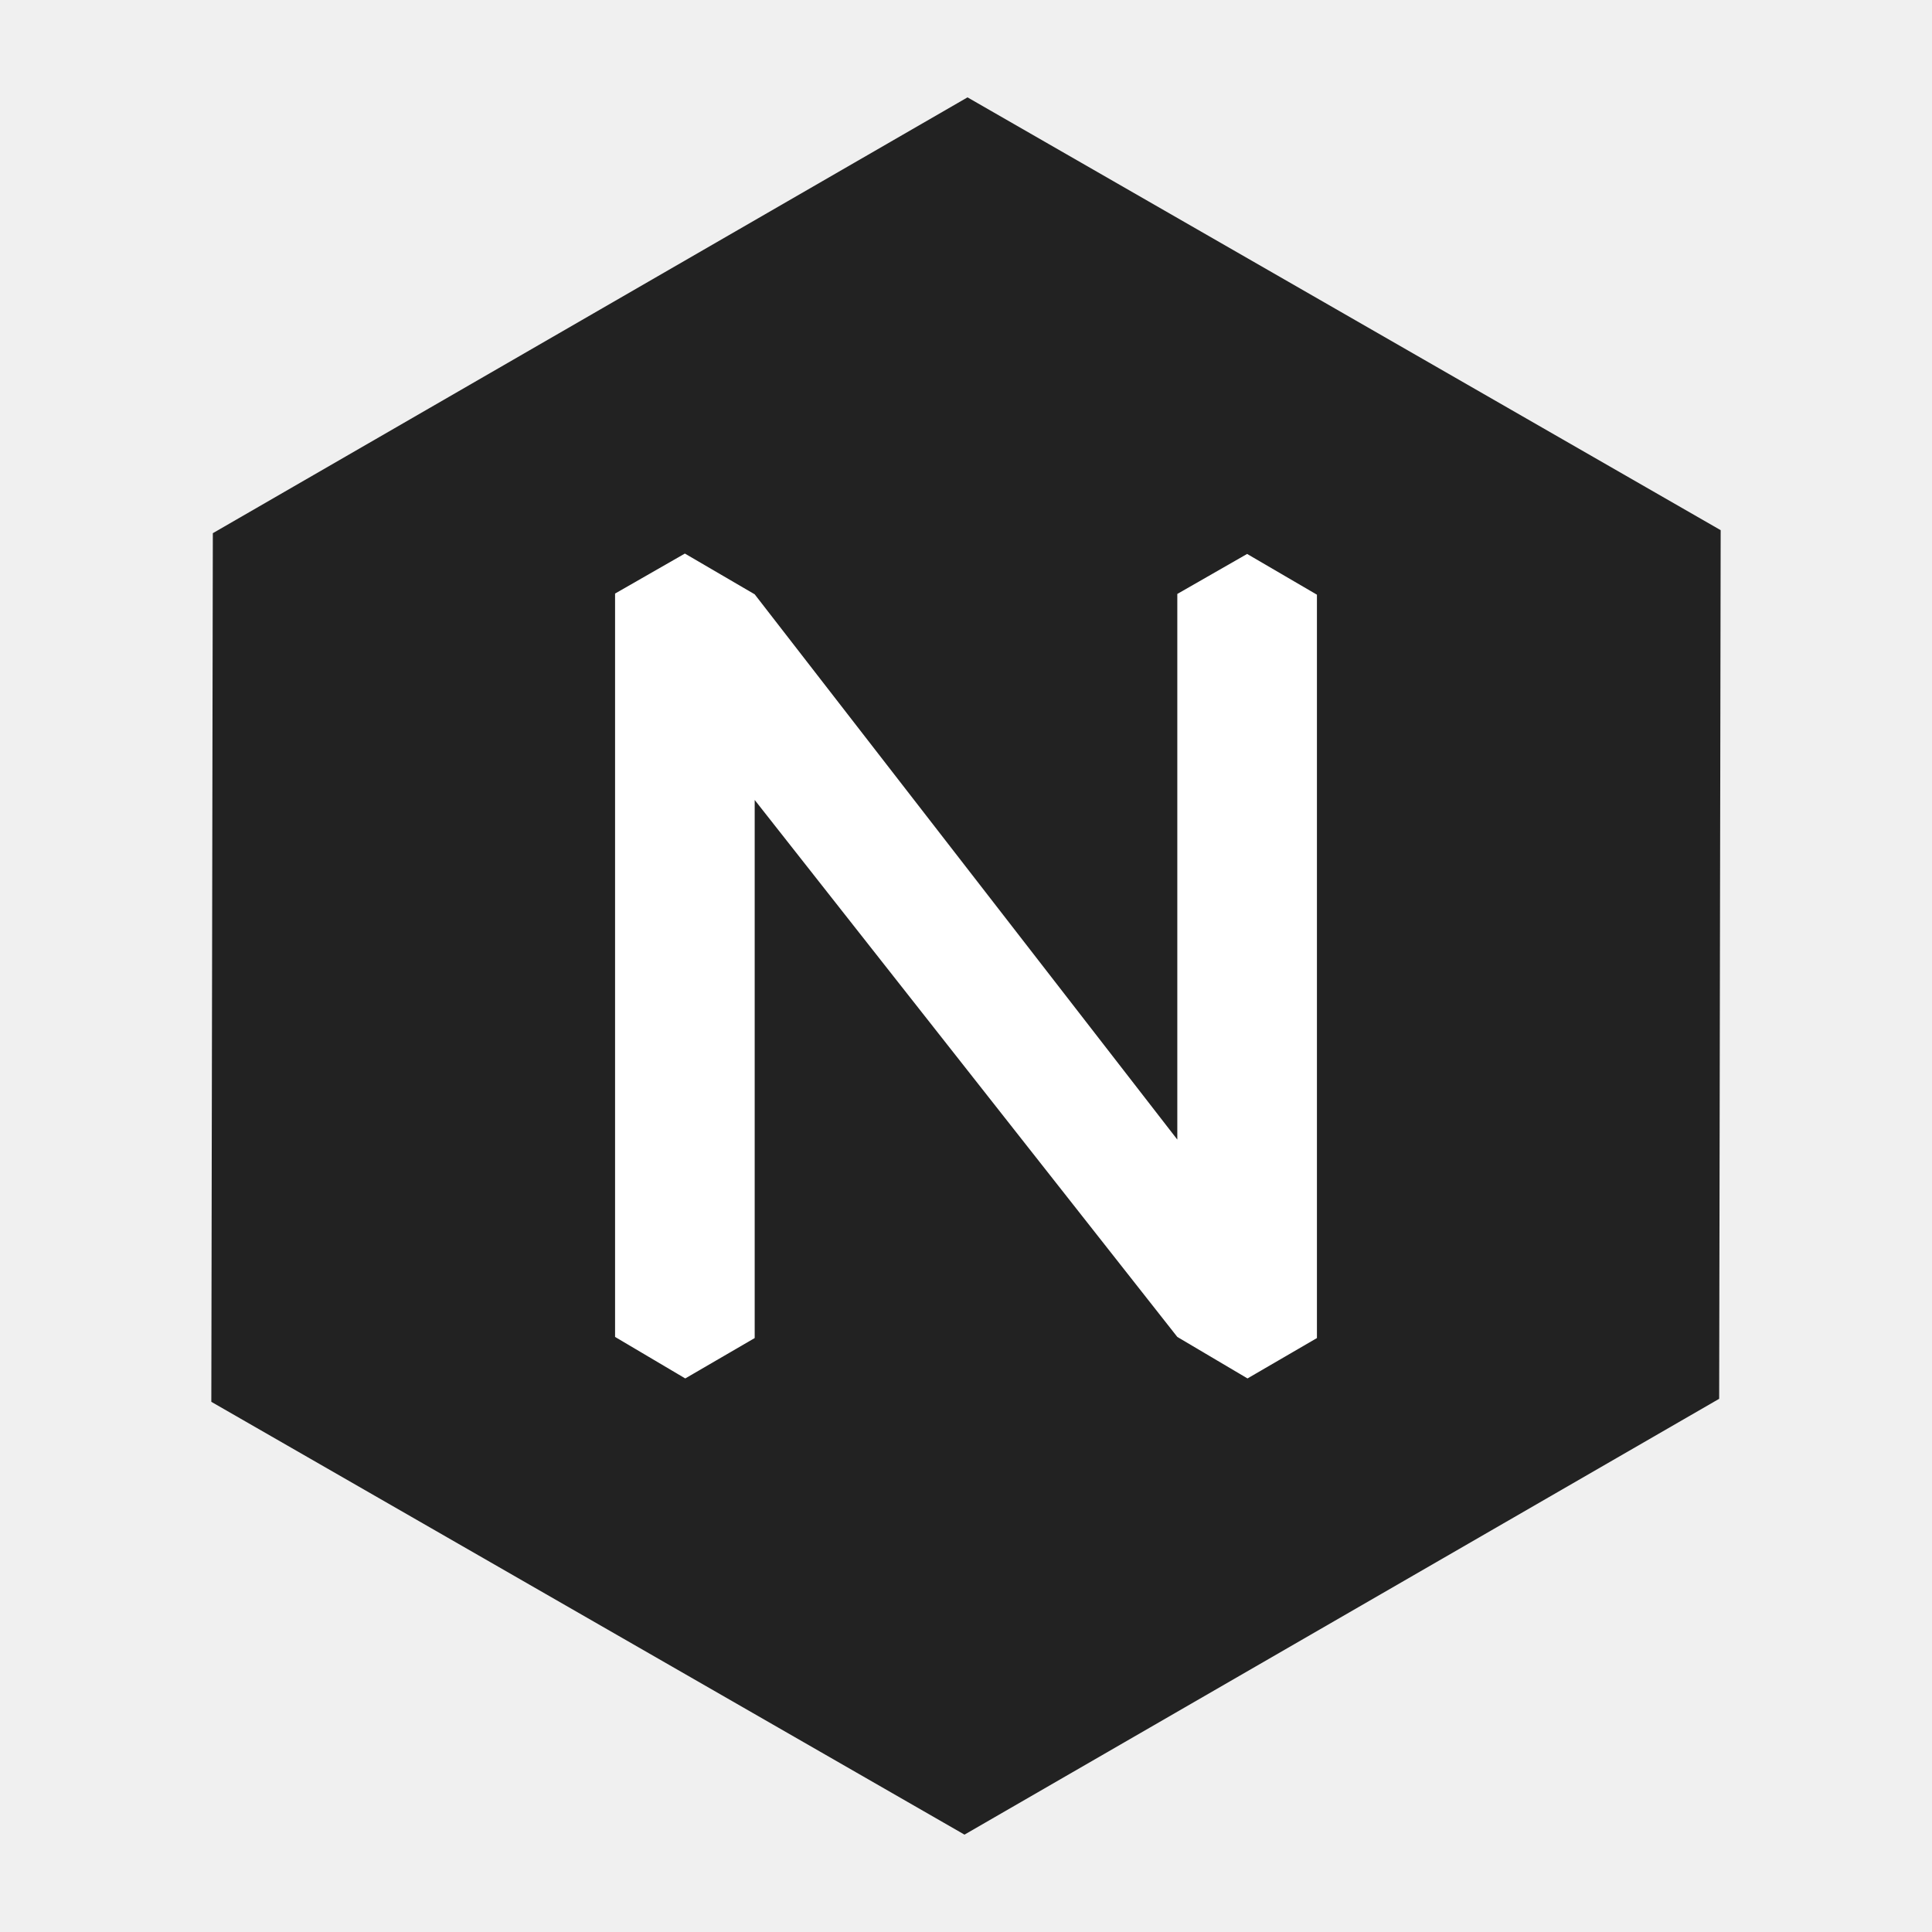
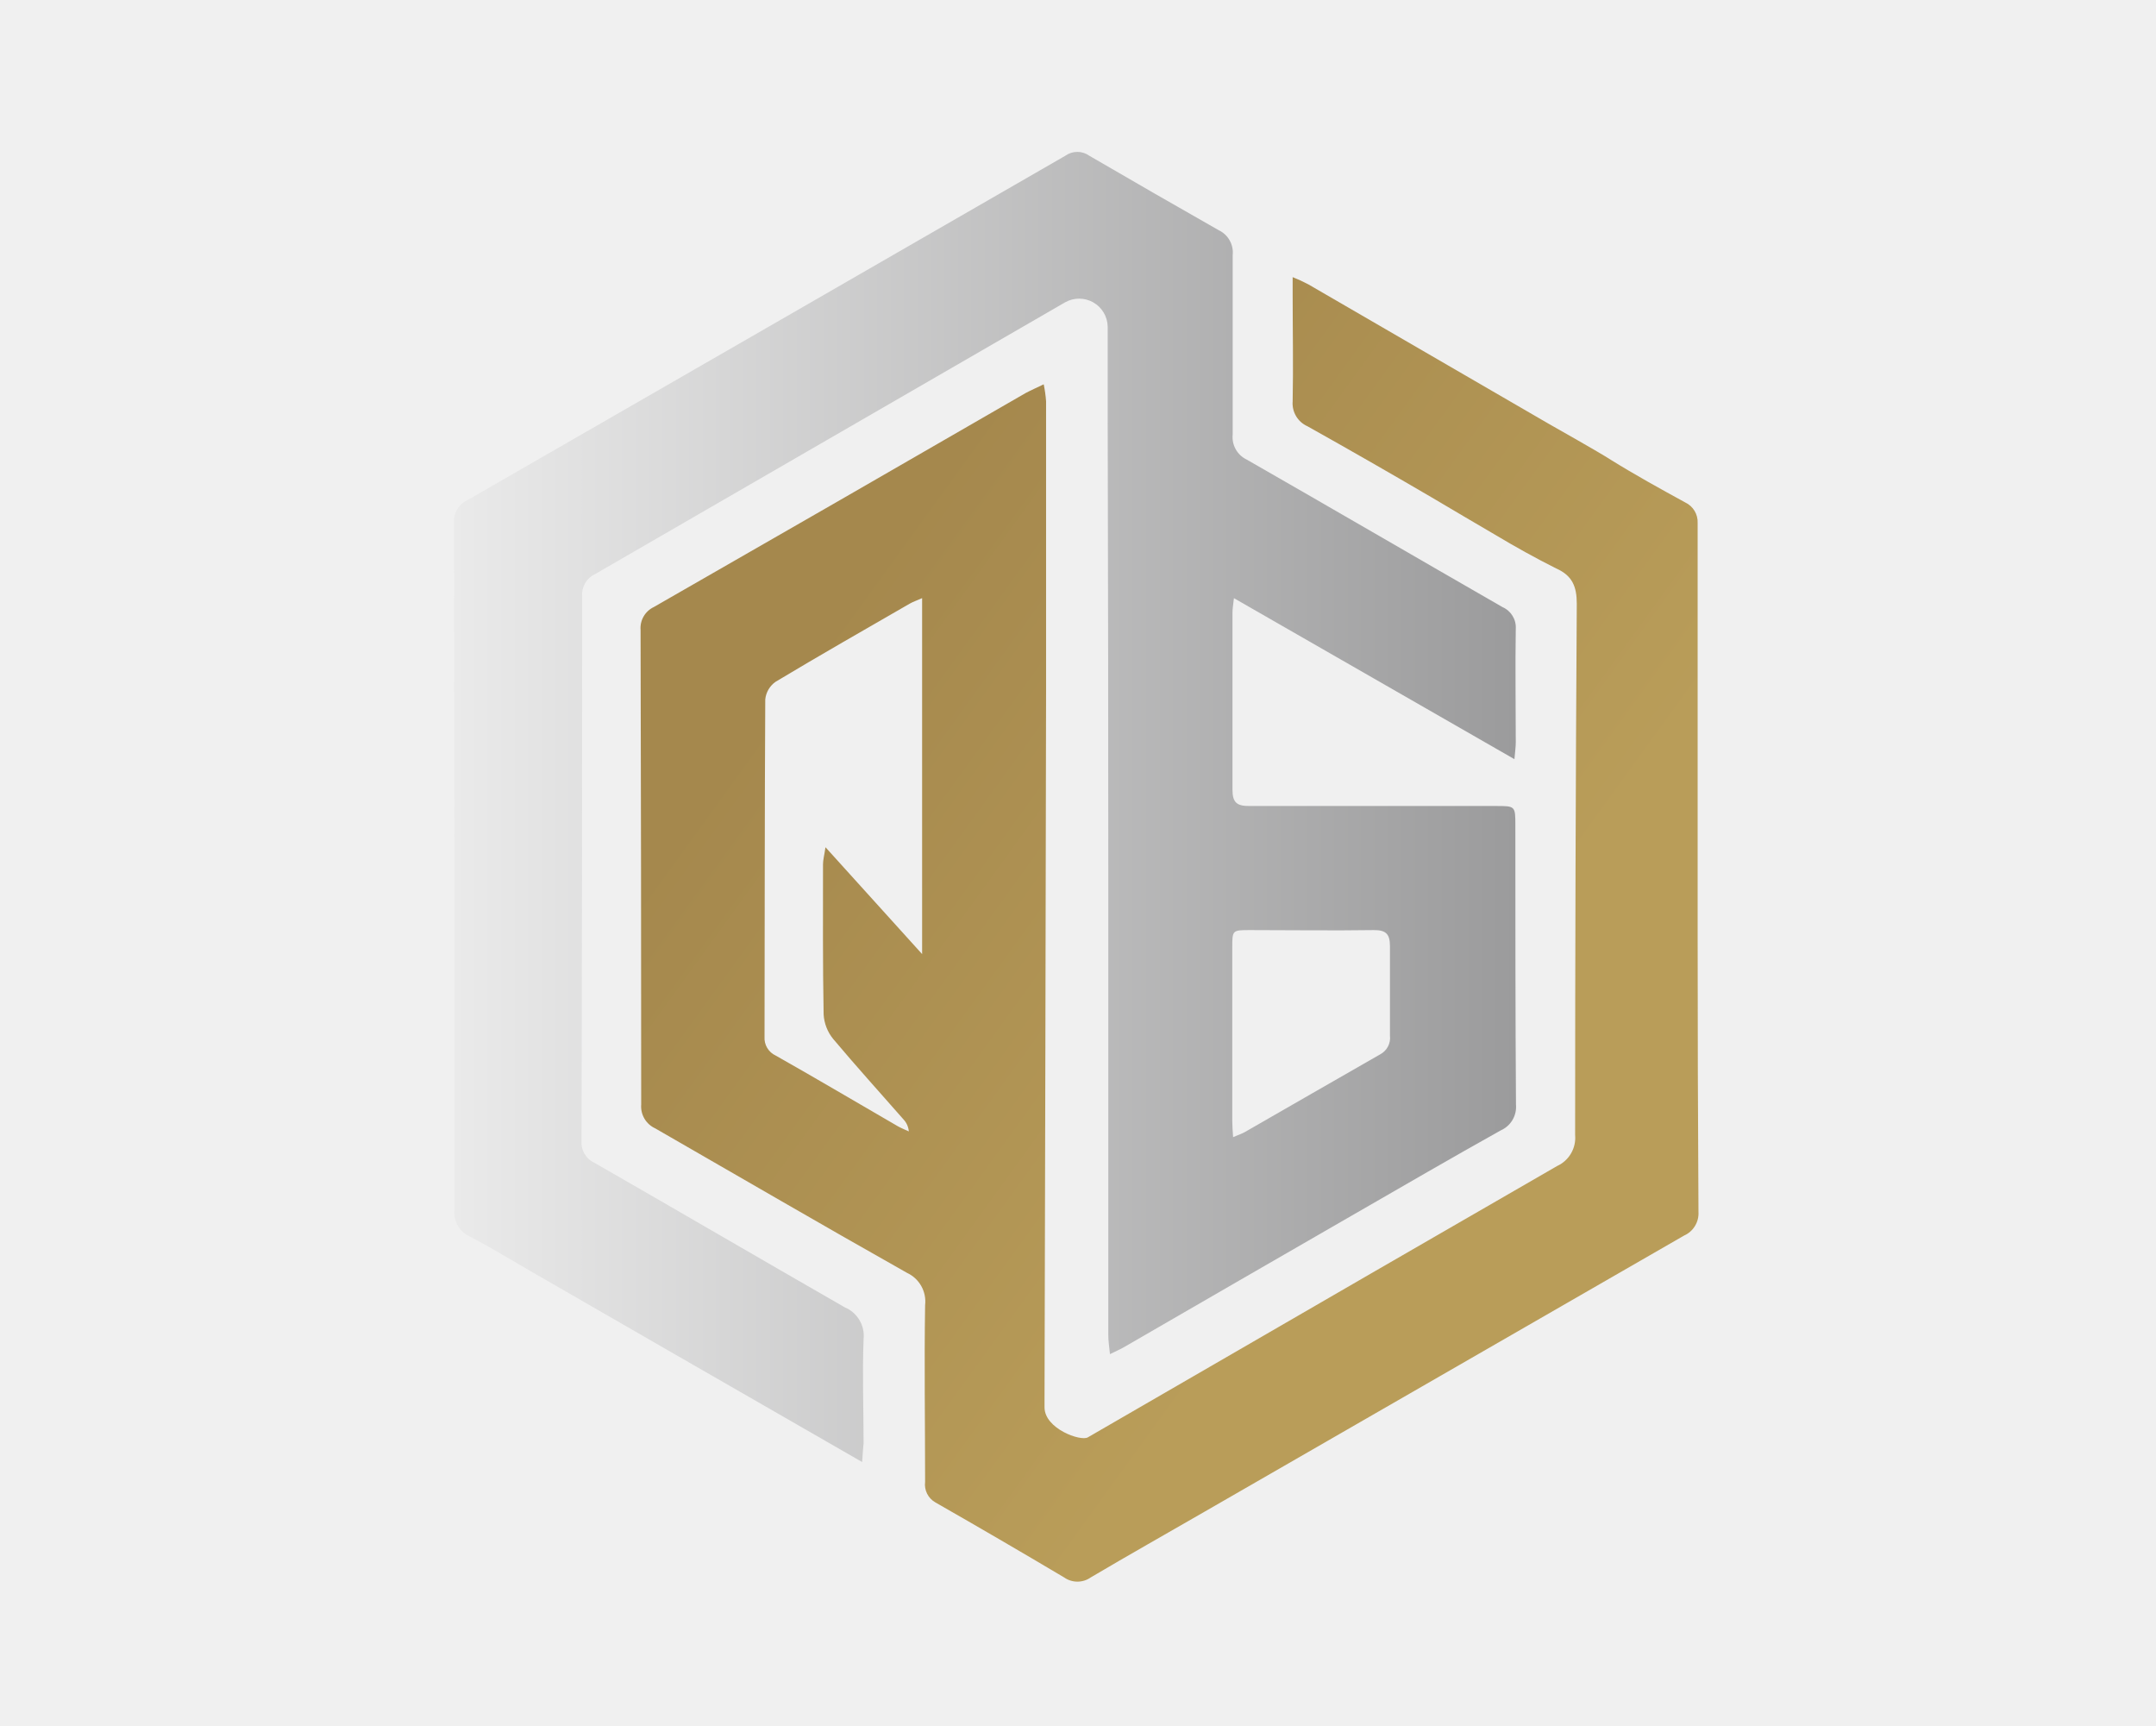
- <svg xmlns="http://www.w3.org/2000/svg" id="NexT" width="512" height="512" x="0" y="0" enable-background="new 0 0 512 512" version="1.1" viewBox="0 0 512 512" xml:space="preserve">
-   <path style="fill:#fff;fill-opacity:1" d="M 256.4,25.8 56.4,141.3 56,371.5 255.6,486.2 455.6,370.7 456,140.5 Z" />
-   <path style="fill:#222;fill-opacity:1" id="path3384" d="M 256.4,25.8 56.4,141.3 56,371.5 255.6,486.2 455.6,370.7 456,140.5 Z m 92.6,328.8 -18.4,10.7 -18.6,-11 0,0 -112,-142.3 0,142.6 -18.4,10.7 -18.6,-11 0,-197 18.5,-10.6 18.5,10.8 0,0 112,144.5 0,-144.6 18.5,-10.6 18.5,10.8 z" />
+ <svg xmlns="http://www.w3.org/2000/svg" version="1.1" viewBox="0 0 600 480" xml:space="preserve">
+   <defs>
+ </defs>
+   <g transform="matrix(2.87 0 0 2.87 274.11 224.52)">
+     <linearGradient id="SVGID_39" gradientUnits="userSpaceOnUse" gradientTransform="matrix(1 0 0 1 0 0)" x1="0" y1="63.51" x2="102.93" y2="63.51">
+       <stop offset="0%" style="stop-color:rgb(234,234,234);stop-opacity: 1" />
+       <stop offset="100%" style="stop-color:rgb(155,155,156);stop-opacity: 1" />
+     </linearGradient>
+     <path style="stroke: none; stroke-width: 1; stroke-dasharray: none; stroke-linecap: butt; stroke-dashoffset: 0; stroke-linejoin: miter; stroke-miterlimit: 4; fill: url(#SVGID_39); fill-rule: nonzero; opacity: 1;" transform=" translate(-51.48, -63.49)" d="M 39.57 127 C 31.87 122.58 9.41 109.65 7.91 108.78 C 5.77 107.55 3.66 106.25 1.48 105.11 C 0.502 104.659 -0.075 103.63 0.05 102.56 Q 0.05 89.71 0.05 76.86 C 0.05 76.13 0.05 72.37 0.05 71.67 Q 0 53.86 0 36 C -0.091 35.06 0.417 34.164 1.27 33.76 Q 30.27 17.08 59.27 0.36 C 59.966 -0.139 60.904 -0.139 61.6 0.36 Q 67.85 4 74.15 7.58 C 75.069 8.017 75.611 8.988 75.5 10 C 75.5 15.8 75.5 21.59 75.5 27.39 C 75.394 28.409 75.943 29.383 76.87 29.82 C 85.15 34.56 93.4 39.37 101.67 44.12 C 102.498 44.484 103.01 45.327 102.95 46.23 C 102.89 49.89 102.95 53.56 102.95 57.23 C 102.95 57.65 102.89 58.06 102.82 58.86 L 75.62 43.25 C 75.55 43.91 75.48 44.25 75.48 44.7 C 75.48 50.41 75.48 56.12 75.48 61.83 C 75.48 63.1 75.95 63.41 77.13 63.4 C 85.13 63.4 93.07 63.4 101.04 63.4 C 102.89 63.4 102.91 63.4 102.91 65.25 C 102.91 74.25 102.91 83.31 102.97 92.35 C 103.064 93.415 102.469 94.421 101.49 94.85 C 96.73 97.51 92.01 100.25 87.29 102.97 Q 76.11 109.41 64.95 115.87 C 64.59 116.08 64.2 116.24 63.6 116.54 C 63.53 115.82 63.44 115.26 63.44 114.71 Q 63.44 93.62 63.44 72.52 Q 63.44 49.26 63.38 25.99 C 63.38 22.99 63.38 19.99 63.38 16.92 C 63.358 15.947 62.827 15.057 61.981 14.575 C 61.135 14.094 60.098 14.092 59.25 14.57 Q 36.45 27.76 13.67 40.92 C 12.851 41.301 12.353 42.149 12.42 43.05 Q 12.42 69.45 12.36 95.84 C 12.283 96.756 12.792 97.622 13.63 98 C 21.72 102.64 29.78 107.35 37.88 112 C 39.111 112.512 39.857 113.775 39.71 115.1 C 39.58 118.46 39.71 121.83 39.71 125.19 C 39.67 125.61 39.62 126.11 39.57 127 Z M 75.57 95.49 C 76.09 95.26 76.4 95.17 76.68 95.01 C 81 92.51 85.42 90 89.83 87.46 C 90.473 87.107 90.837 86.398 90.75 85.67 C 90.75 82.77 90.75 79.88 90.75 76.99 C 90.75 75.82 90.37 75.42 89.19 75.43 C 85.19 75.49 81.19 75.43 77.19 75.43 C 75.47 75.43 75.46 75.43 75.46 77.12 C 75.46 82.74 75.46 88.36 75.46 93.97 C 75.46 94.42 75.5 94.84 75.54 95.51 Z" stroke-linecap="round" />
+   </g>
+   <g transform="matrix(2.87 0 0 2.87 325.47 258.58)">
+     <linearGradient id="SVGID_40" gradientUnits="userSpaceOnUse" gradientTransform="matrix(1 0 0 1 0 0)" x1="34.79" y1="47.47" x2="94.11" y2="90.43">
+       <stop offset="0%" style="stop-color:rgb(165,136,77);stop-opacity: 1" />
+       <stop offset="100%" style="stop-color:rgb(185,157,89);stop-opacity: 1" />
+     </linearGradient>
+     <path style="stroke: none; stroke-width: 1; stroke-dasharray: none; stroke-linecap: butt; stroke-dashoffset: 0; stroke-linejoin: miter; stroke-miterlimit: 4; fill: url(#SVGID_40); fill-rule: nonzero; opacity: 1;" transform=" translate(-69.41, -75.37)" d="M 57.21 22.53 C 57.323 23.074 57.4 23.626 57.44 24.18 Q 57.44 38.24 57.44 52.3 Q 57.38 86.56 57.29 120.81 L 57.29 121.71 C 57.29 123.78 60.79 125.03 61.49 124.62 L 71.67 118.73 Q 89.33 108.5 107 98.31 C 108.158 97.781 108.855 96.578 108.74 95.31 Q 108.74 69.56 108.9 43.79 C 108.9 42.13 108.46 41.07 106.9 40.38 C 104.9 39.38 102.9 38.26 101.16 37.22 C 98.93 35.92 97.01 34.78 94.79 33.47 Q 88.79 29.96 82.79 26.6 C 81.844 26.182 81.266 25.211 81.35 24.18 C 81.42 20.73 81.35 17.28 81.35 13.83 C 81.35 13.37 81.35 12.83 81.35 12.14 C 81.869 12.345 82.376 12.579 82.87 12.84 Q 94.54 19.6 106.2 26.37 C 106.7 26.66 111.08 29.12 112.2 29.85 C 114.55 31.31 116.98 32.65 119.41 33.98 C 120.181 34.34 120.659 35.13 120.62 35.98 C 120.62 47.06 120.62 75.45 120.62 76.03 Q 120.62 89.38 120.7 102.75 C 120.764 103.737 120.205 104.66 119.3 105.06 Q 96.1 118.41 72.84 131.81 C 69.15 133.94 65.44 136.03 61.77 138.2 C 60.996 138.745 59.964 138.745 59.19 138.2 Q 52.98 134.51 46.71 130.93 C 46 130.529 45.605 129.738 45.71 128.93 C 45.71 123.22 45.62 117.51 45.71 111.81 C 45.866 110.492 45.155 109.224 43.95 108.67 C 35.79 104.07 27.69 99.35 19.55 94.67 C 18.649 94.264 18.101 93.335 18.18 92.35 Q 18.18 69.35 18.12 46.35 C 18.043 45.41 18.557 44.521 19.41 44.12 Q 37.44 33.79 55.47 23.37 C 56 23.09 56.51 22.87 57.21 22.53 Z M 45.42 43.26 C 44.88 43.5 44.52 43.62 44.21 43.8 C 39.86 46.31 35.49 48.8 31.21 51.37 C 30.644 51.768 30.279 52.392 30.21 53.08 C 30.15 63.98 30.16 74.88 30.14 85.78 C 30.086 86.558 30.521 87.287 31.23 87.61 C 35.23 89.87 39.11 92.17 43.05 94.45 C 43.4 94.65 43.77 94.79 44.13 94.96 C 44.094 94.518 43.906 94.101 43.6 93.78 C 41.32 91.18 39 88.62 36.8 86 C 36.246 85.325 35.921 84.492 35.87 83.62 C 35.78 78.77 35.81 73.91 35.81 69.06 C 35.81 68.64 35.93 68.22 36.05 67.41 L 45.42 77.77 Z" stroke-linecap="round" />
+   </g>
+   <g transform="matrix(1 0 0 1 300.5 326.41)" style="">
+     <text xml:space="preserve" font-family="WenCang-Regular" font-size="14" font-style="normal" font-weight="normal" style="stroke: none; stroke-width: 1; stroke-dasharray: none; stroke-linecap: butt; stroke-dashoffset: 0; stroke-linejoin: miter; stroke-miterlimit: 4; fill: rgb(50,50,50); fill-rule: nonzero; opacity: 1; white-space: pre;" />
+   </g>
</svg>
